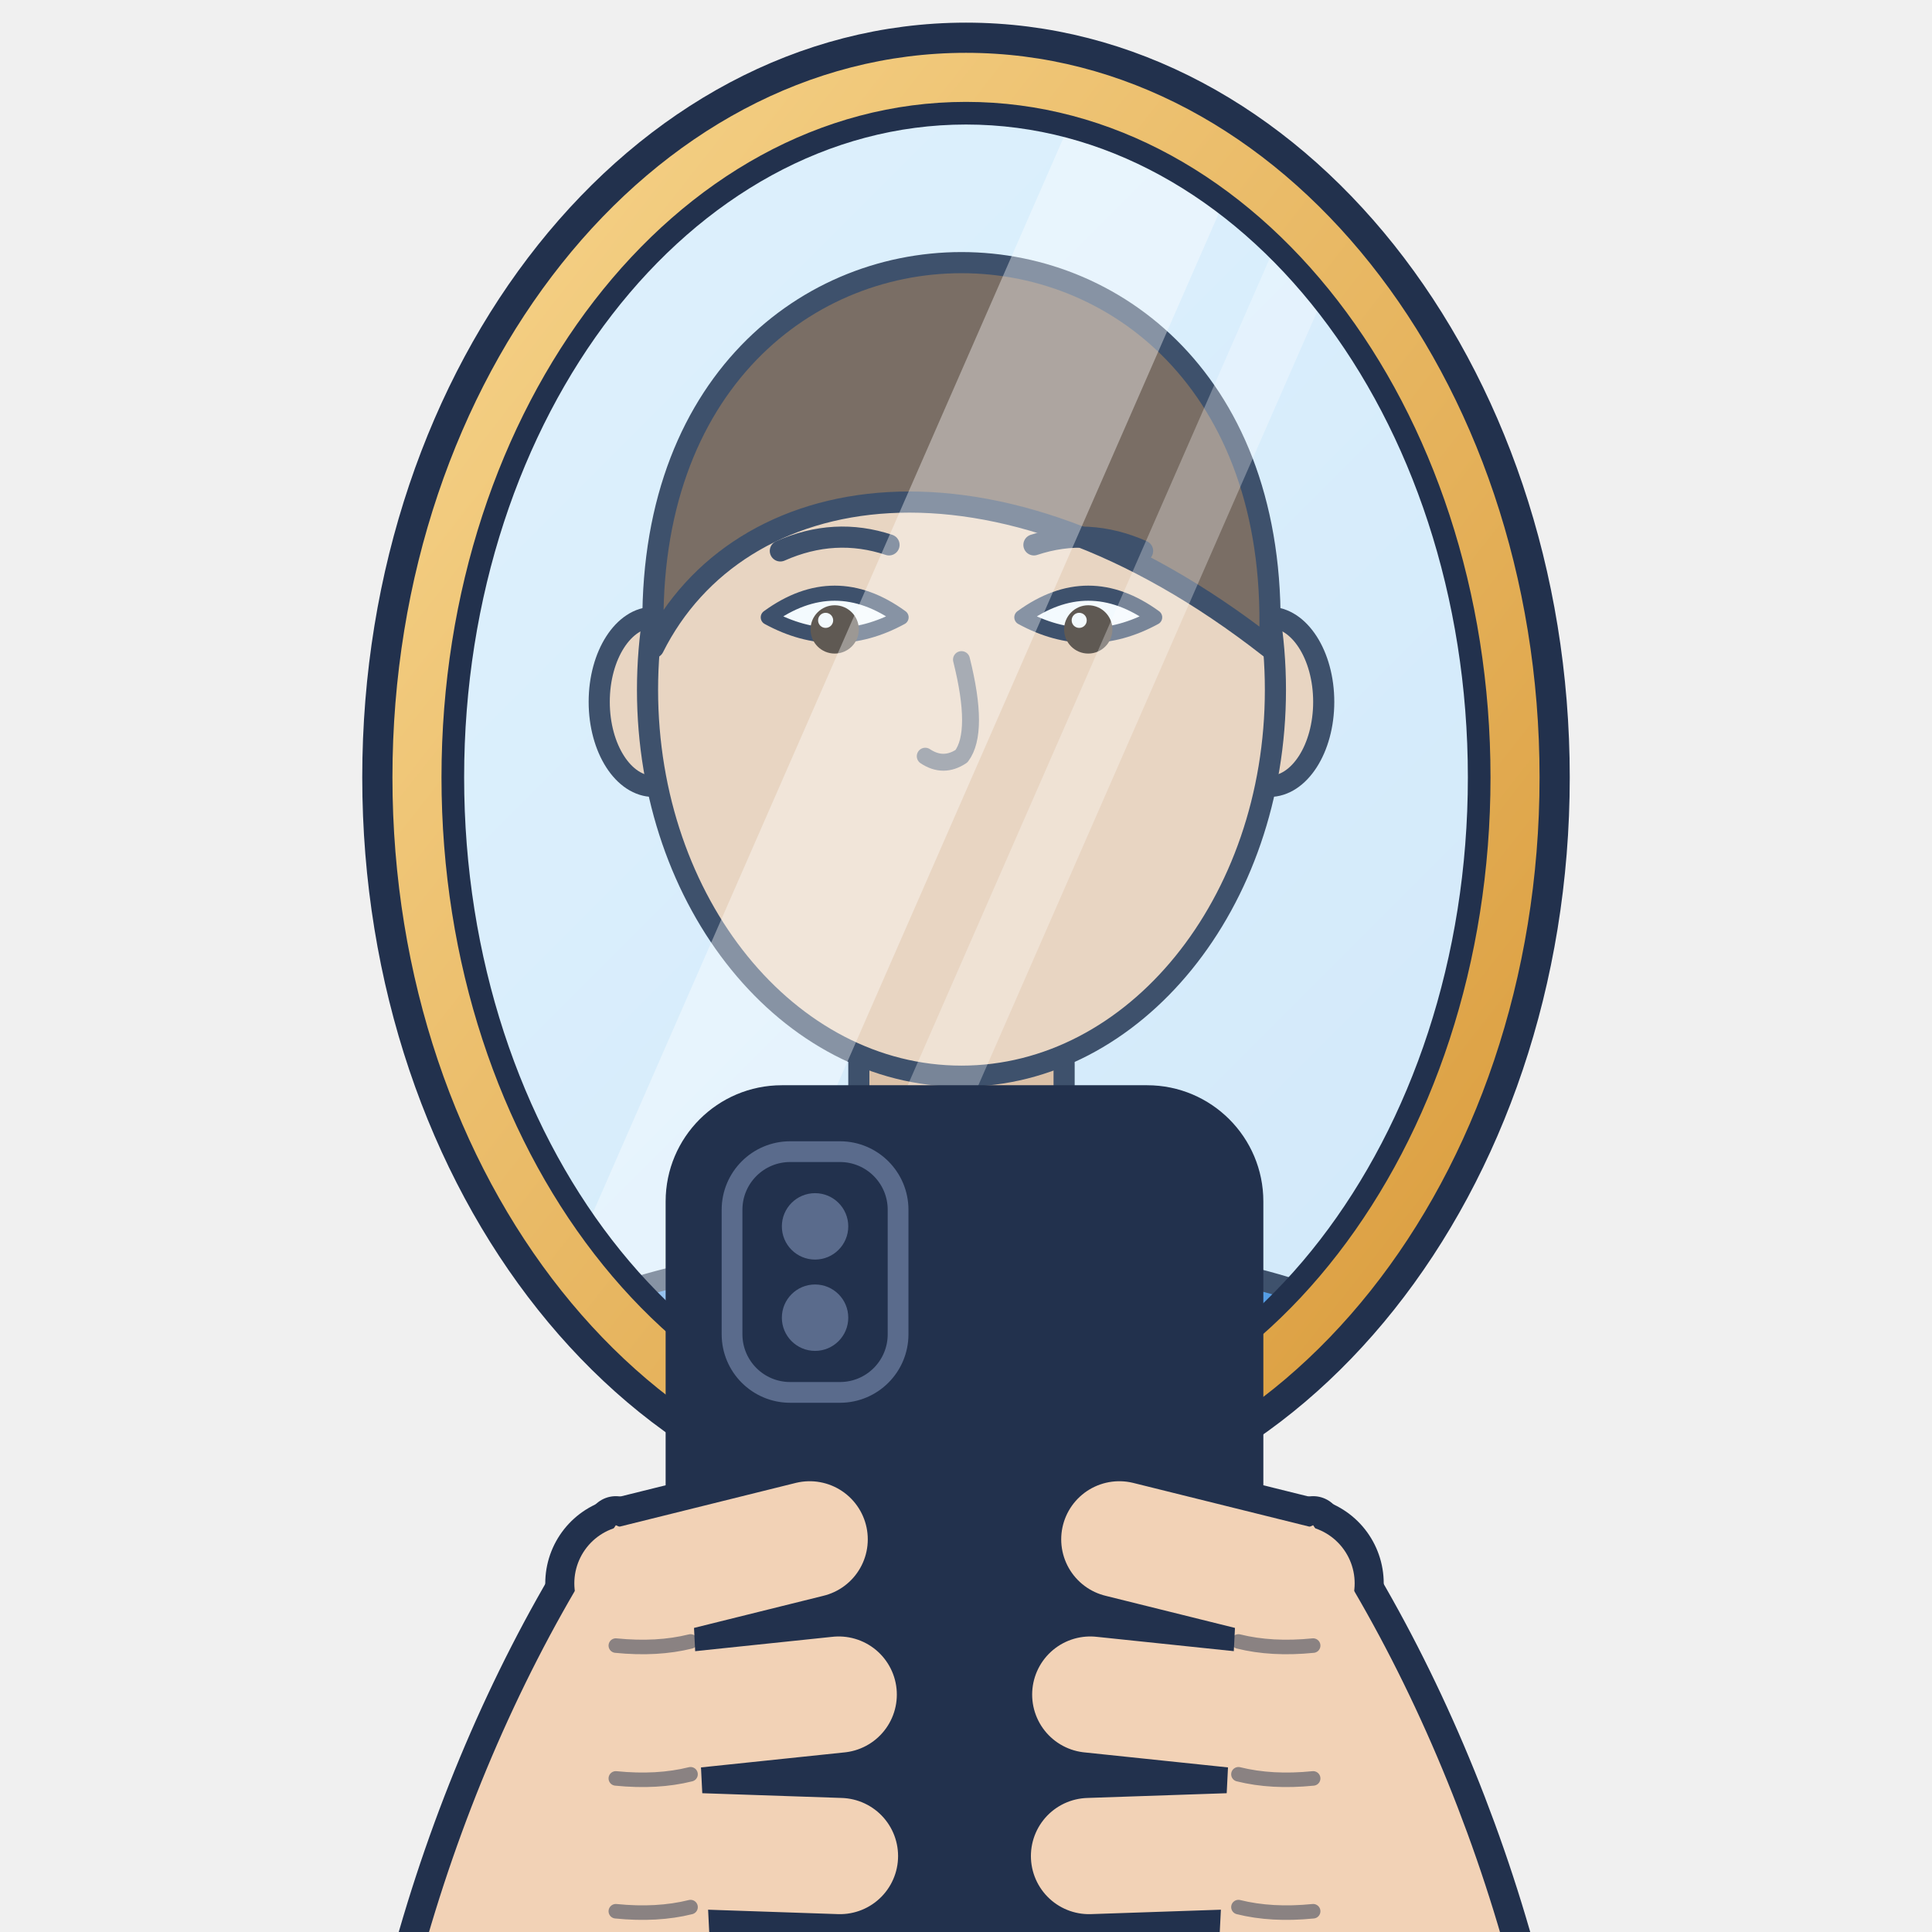
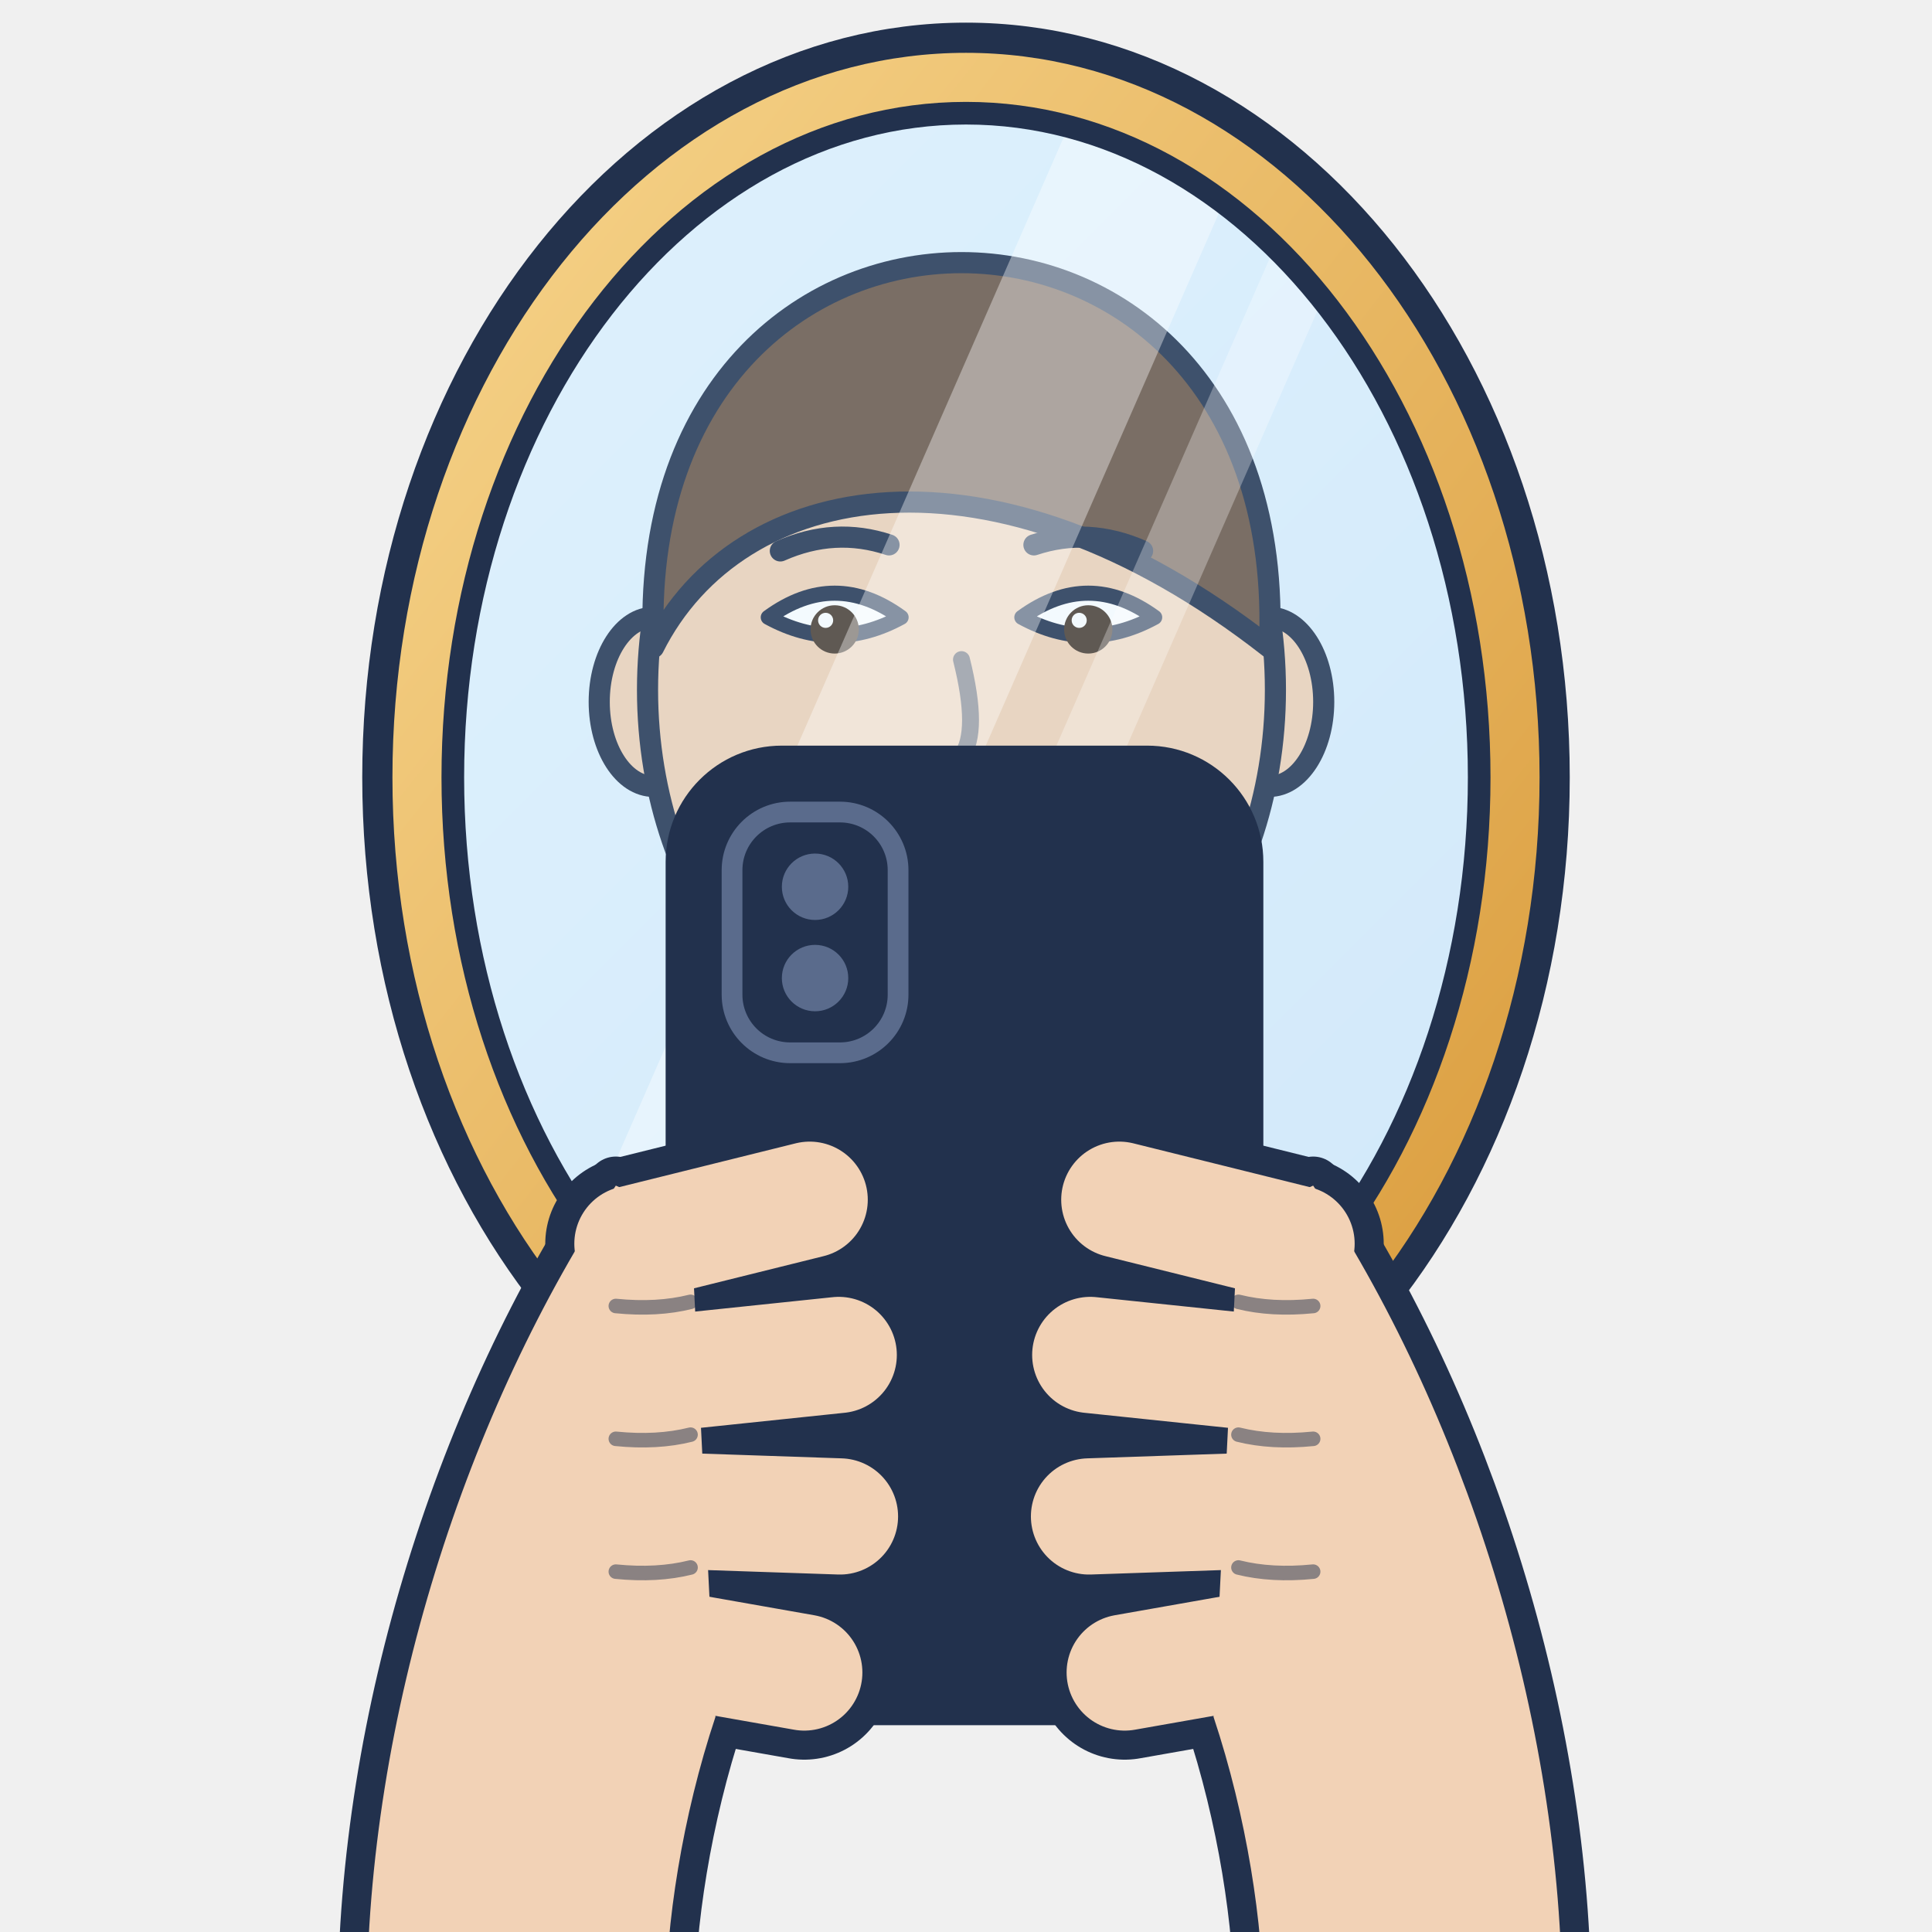
<svg xmlns="http://www.w3.org/2000/svg" width="512" height="512" viewBox="0 0 512 512">
  <defs>
    <linearGradient id="main" x1="0" y1="330" x2="0" y2="512" gradientUnits="userSpaceOnUse">
      <stop offset="0" stop-color="#FFC24D" />
      <stop offset="1" stop-color="#FF8A5B" />
    </linearGradient>
    <linearGradient id="ecran" x1="0" y1="0" x2="0" y2="1">
      <stop offset="0" stop-color="#7EC8F2" />
      <stop offset="1" stop-color="#FFD9A8" />
    </linearGradient>
    <linearGradient id="soleil" x1="0" y1="0" x2="0" y2="1">
      <stop offset="0" stop-color="#FFC24D" />
      <stop offset="1" stop-color="#FF8A5B" />
    </linearGradient>
  </defs>
  <defs>
    <linearGradient id="fond-miroir" x1="0" y1="0" x2="1" y2="1">
      <stop offset="0" stop-color="#EAF6FF" />
      <stop offset="1" stop-color="#CFE6F7" />
    </linearGradient>
    <linearGradient id="cadre" x1="0" y1="0" x2="1" y2="1">
      <stop offset="0" stop-color="#F7D58C" />
      <stop offset="1" stop-color="#D99A3A" />
    </linearGradient>
  </defs>
  <clipPath id="cadre-total">
    <rect width="512" height="512" />
  </clipPath>
  <g clip-path="url(#cadre-total)">
    <clipPath id="glace">
      <ellipse cx="256" cy="206" rx="136" ry="176" />
    </clipPath>
    <g clip-path="url(#glace)">
      <rect width="512" height="512" fill="url(#fond-miroir)" />
      <g transform="translate(50 26) scale(0.80)">
        <g transform="translate(512 0) scale(-1 1)">
          <path d="M40 540 C40 430 120 392 200 384 L312 384 C392 392 472 430 472 540 Z" fill="#3E8EE0" stroke="#22314D" stroke-width="7" stroke-linejoin="round" />
          <rect x="222" y="300" width="68" height="96" rx="20" fill="#E2B996" stroke="#22314D" stroke-width="7" />
          <ellipse cx="154" cy="200" rx="18" ry="28" fill="#F2D2B6" stroke="#22314D" stroke-width="7" />
          <ellipse cx="358" cy="200" rx="18" ry="28" fill="#F2D2B6" stroke="#22314D" stroke-width="7" />
          <ellipse cx="256" cy="196" rx="104" ry="128" fill="#F2D2B6" stroke="#22314D" stroke-width="7" />
          <path d="M154 182 C146 12 366 12 358 182 C330 126 246 110 154 182 Z" fill="#6B5444" stroke="#22314D" stroke-width="7" stroke-linejoin="round" />
          <path d="M196 150 Q214 142 232 148 M280 148 Q298 142 316 150" fill="none" stroke="#22314D" stroke-width="7" stroke-linecap="round" />
          <path d="M256 186 Q250 210 256 218 Q262 222 268 218" fill="none" stroke="#22314D" stroke-width="5.6" stroke-linecap="round" stroke-linejoin="round" opacity=".7" />
          <path d="M192 172 Q214 156 236 172 Q214 184 192 172 Z" fill="#FFFFFF" stroke="#22314D" stroke-width="5" stroke-linejoin="round" />
          <circle cx="214" cy="176" r="8" fill="#4A3A2E" />
          <circle cx="217" cy="173" r="2.5" fill="#FFFFFF" />
          <path d="M276 172 Q298 156 320 172 Q298 184 276 172 Z" fill="#FFFFFF" stroke="#22314D" stroke-width="5" stroke-linejoin="round" />
          <circle cx="298" cy="176" r="8" fill="#4A3A2E" />
          <circle cx="301" cy="173" r="2.5" fill="#FFFFFF" />
        </g>
      </g>
      <rect x="100" y="10" width="312" height="392" fill="#BFE3FA" opacity=".18" />
      <path d="M293.44 10 L343.36 10 L171.76 402 L121.84 402 Z" fill="#FFFFFF" opacity="0.38" />
      <path d="M362.08 10 L380.8 10 L209.2 402 L190.48 402 Z" fill="#FFFFFF" opacity="0.3" />
    </g>
    <ellipse cx="256" cy="206" rx="146" ry="186" fill="none" stroke="url(#cadre)" stroke-width="20" />
    <ellipse cx="256" cy="206" rx="156" ry="196" fill="none" stroke="#22314D" stroke-width="8" />
    <ellipse cx="256" cy="206" rx="136" ry="176" fill="none" stroke="#22314D" stroke-width="6" />
-     <g transform="translate(-26 28) scale(1.10)">
+     <g transform="translate(-26 -62) scale(1.10)">
      <rect x="184" y="236" width="144" height="236" rx="28" fill="#22314D" stroke="#22314D" stroke-width="0" />
      <rect x="200" y="252" width="40" height="58" rx="14" fill="none" stroke="#5A6B8C" stroke-width="5" />
      <circle cx="220" cy="270" r="8" fill="#5A6B8C" />
      <circle cx="220" cy="292" r="8" fill="#5A6B8C" />
      <g>
        <line x1="176" y1="356" x2="218.7" y2="345.4" stroke="#22314D" stroke-width="42" stroke-linecap="round" />
        <line x1="176" y1="388" x2="225.7" y2="382.8" stroke="#22314D" stroke-width="42" stroke-linecap="round" />
        <line x1="176" y1="420" x2="226.0" y2="421.7" stroke="#22314D" stroke-width="42" stroke-linecap="round" />
        <line x1="176" y1="452" x2="217.4" y2="459.3" stroke="#22314D" stroke-width="42" stroke-linecap="round" />
        <path d="M112 540 C112 470 136 396 172 342 L190 350 L196 470 C188 494 184 520 184 540 Z" fill="#22314D" stroke="#22314D" stroke-width="14" stroke-linejoin="round" />
        <line x1="176" y1="356" x2="218.7" y2="345.4" stroke="#F2D2B6" stroke-width="28" stroke-linecap="round" />
        <line x1="176" y1="388" x2="225.7" y2="382.8" stroke="#F2D2B6" stroke-width="28" stroke-linecap="round" />
        <line x1="176" y1="420" x2="226.0" y2="421.7" stroke="#F2D2B6" stroke-width="28" stroke-linecap="round" />
        <line x1="176" y1="452" x2="217.4" y2="459.3" stroke="#F2D2B6" stroke-width="28" stroke-linecap="round" />
        <path d="M112 540 C112 470 136 396 172 342 L190 350 L196 470 C188 494 184 520 184 540 Z" fill="#F2D2B6" />
        <path d="M172 371 Q182 372 190 370" fill="none" stroke="#22314D" stroke-width="3.5" stroke-linecap="round" opacity=".5" />
        <path d="M172 403 Q182 404 190 402" fill="none" stroke="#22314D" stroke-width="3.5" stroke-linecap="round" opacity=".5" />
        <path d="M172 435 Q182 436 190 434" fill="none" stroke="#22314D" stroke-width="3.5" stroke-linecap="round" opacity=".5" />
      </g>
      <g transform="translate(512 0) scale(-1 1)">
        <line x1="176" y1="356" x2="218.7" y2="345.4" stroke="#22314D" stroke-width="42" stroke-linecap="round" />
        <line x1="176" y1="388" x2="225.7" y2="382.8" stroke="#22314D" stroke-width="42" stroke-linecap="round" />
        <line x1="176" y1="420" x2="226.0" y2="421.7" stroke="#22314D" stroke-width="42" stroke-linecap="round" />
        <line x1="176" y1="452" x2="217.4" y2="459.3" stroke="#22314D" stroke-width="42" stroke-linecap="round" />
        <path d="M112 540 C112 470 136 396 172 342 L190 350 L196 470 C188 494 184 520 184 540 Z" fill="#22314D" stroke="#22314D" stroke-width="14" stroke-linejoin="round" />
        <line x1="176" y1="356" x2="218.7" y2="345.4" stroke="#F2D2B6" stroke-width="28" stroke-linecap="round" />
        <line x1="176" y1="388" x2="225.7" y2="382.8" stroke="#F2D2B6" stroke-width="28" stroke-linecap="round" />
        <line x1="176" y1="420" x2="226.0" y2="421.7" stroke="#F2D2B6" stroke-width="28" stroke-linecap="round" />
        <line x1="176" y1="452" x2="217.4" y2="459.3" stroke="#F2D2B6" stroke-width="28" stroke-linecap="round" />
        <path d="M112 540 C112 470 136 396 172 342 L190 350 L196 470 C188 494 184 520 184 540 Z" fill="#F2D2B6" />
        <path d="M172 371 Q182 372 190 370" fill="none" stroke="#22314D" stroke-width="3.5" stroke-linecap="round" opacity=".5" />
        <path d="M172 403 Q182 404 190 402" fill="none" stroke="#22314D" stroke-width="3.5" stroke-linecap="round" opacity=".5" />
        <path d="M172 435 Q182 436 190 434" fill="none" stroke="#22314D" stroke-width="3.5" stroke-linecap="round" opacity=".5" />
      </g>
    </g>
  </g>
</svg>
